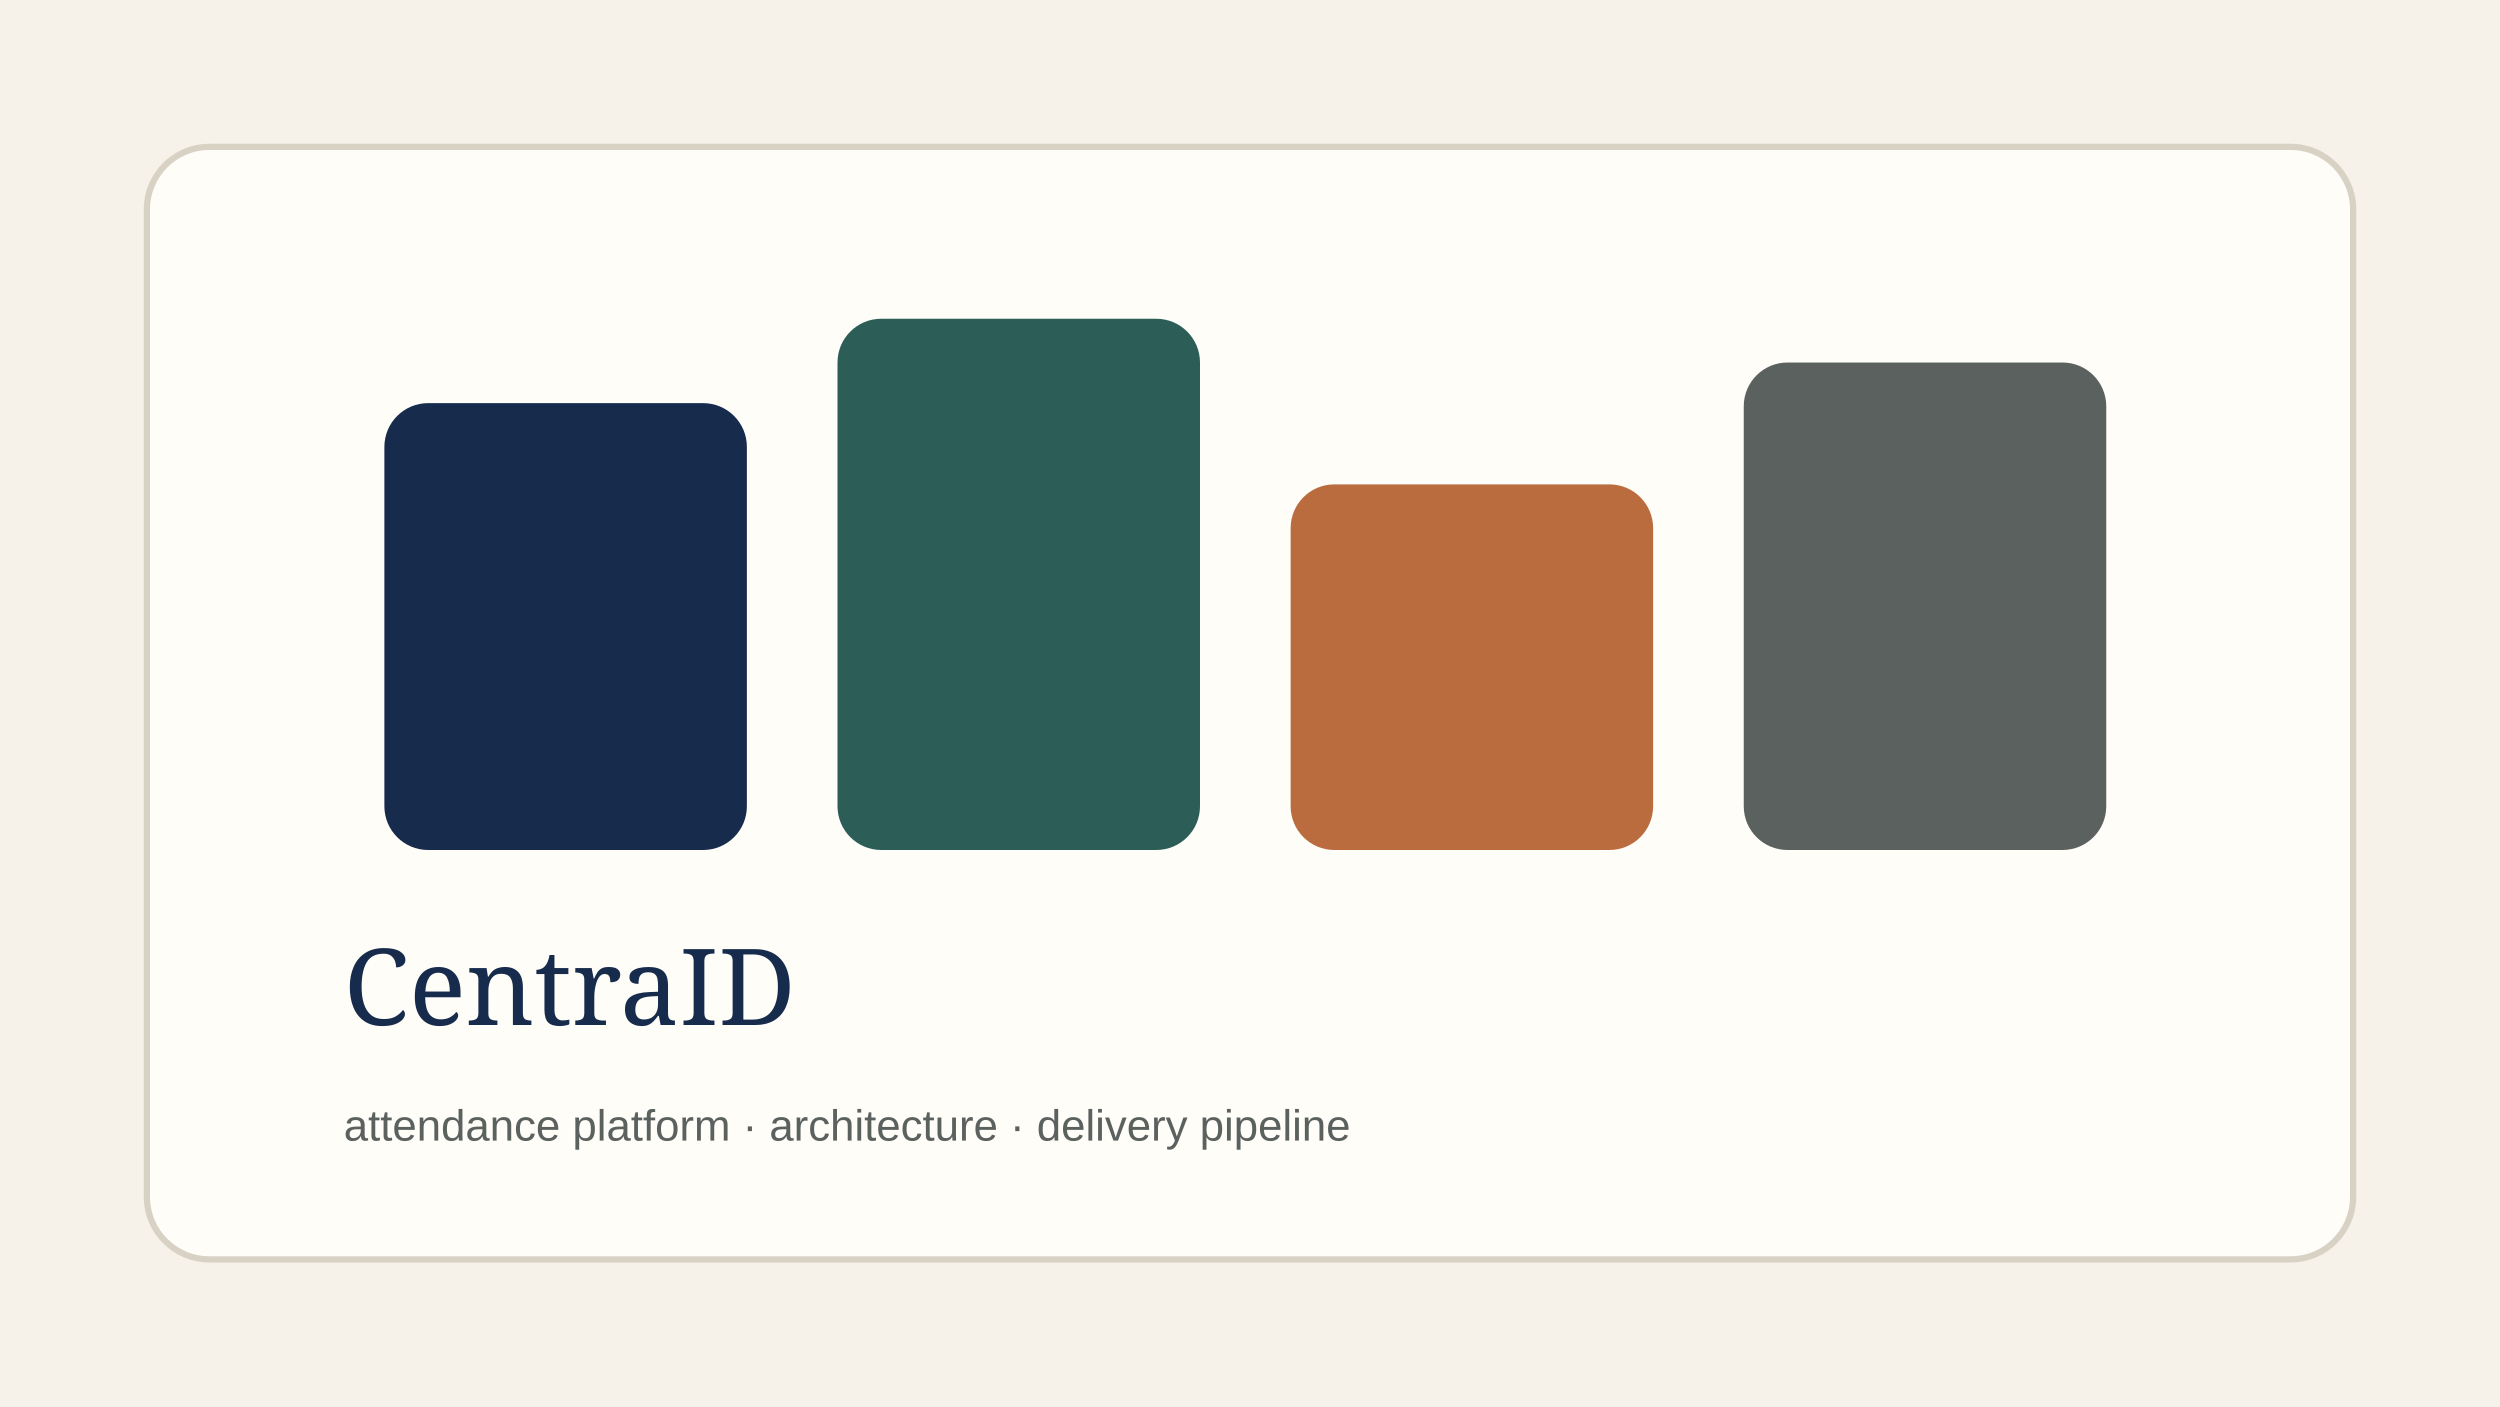
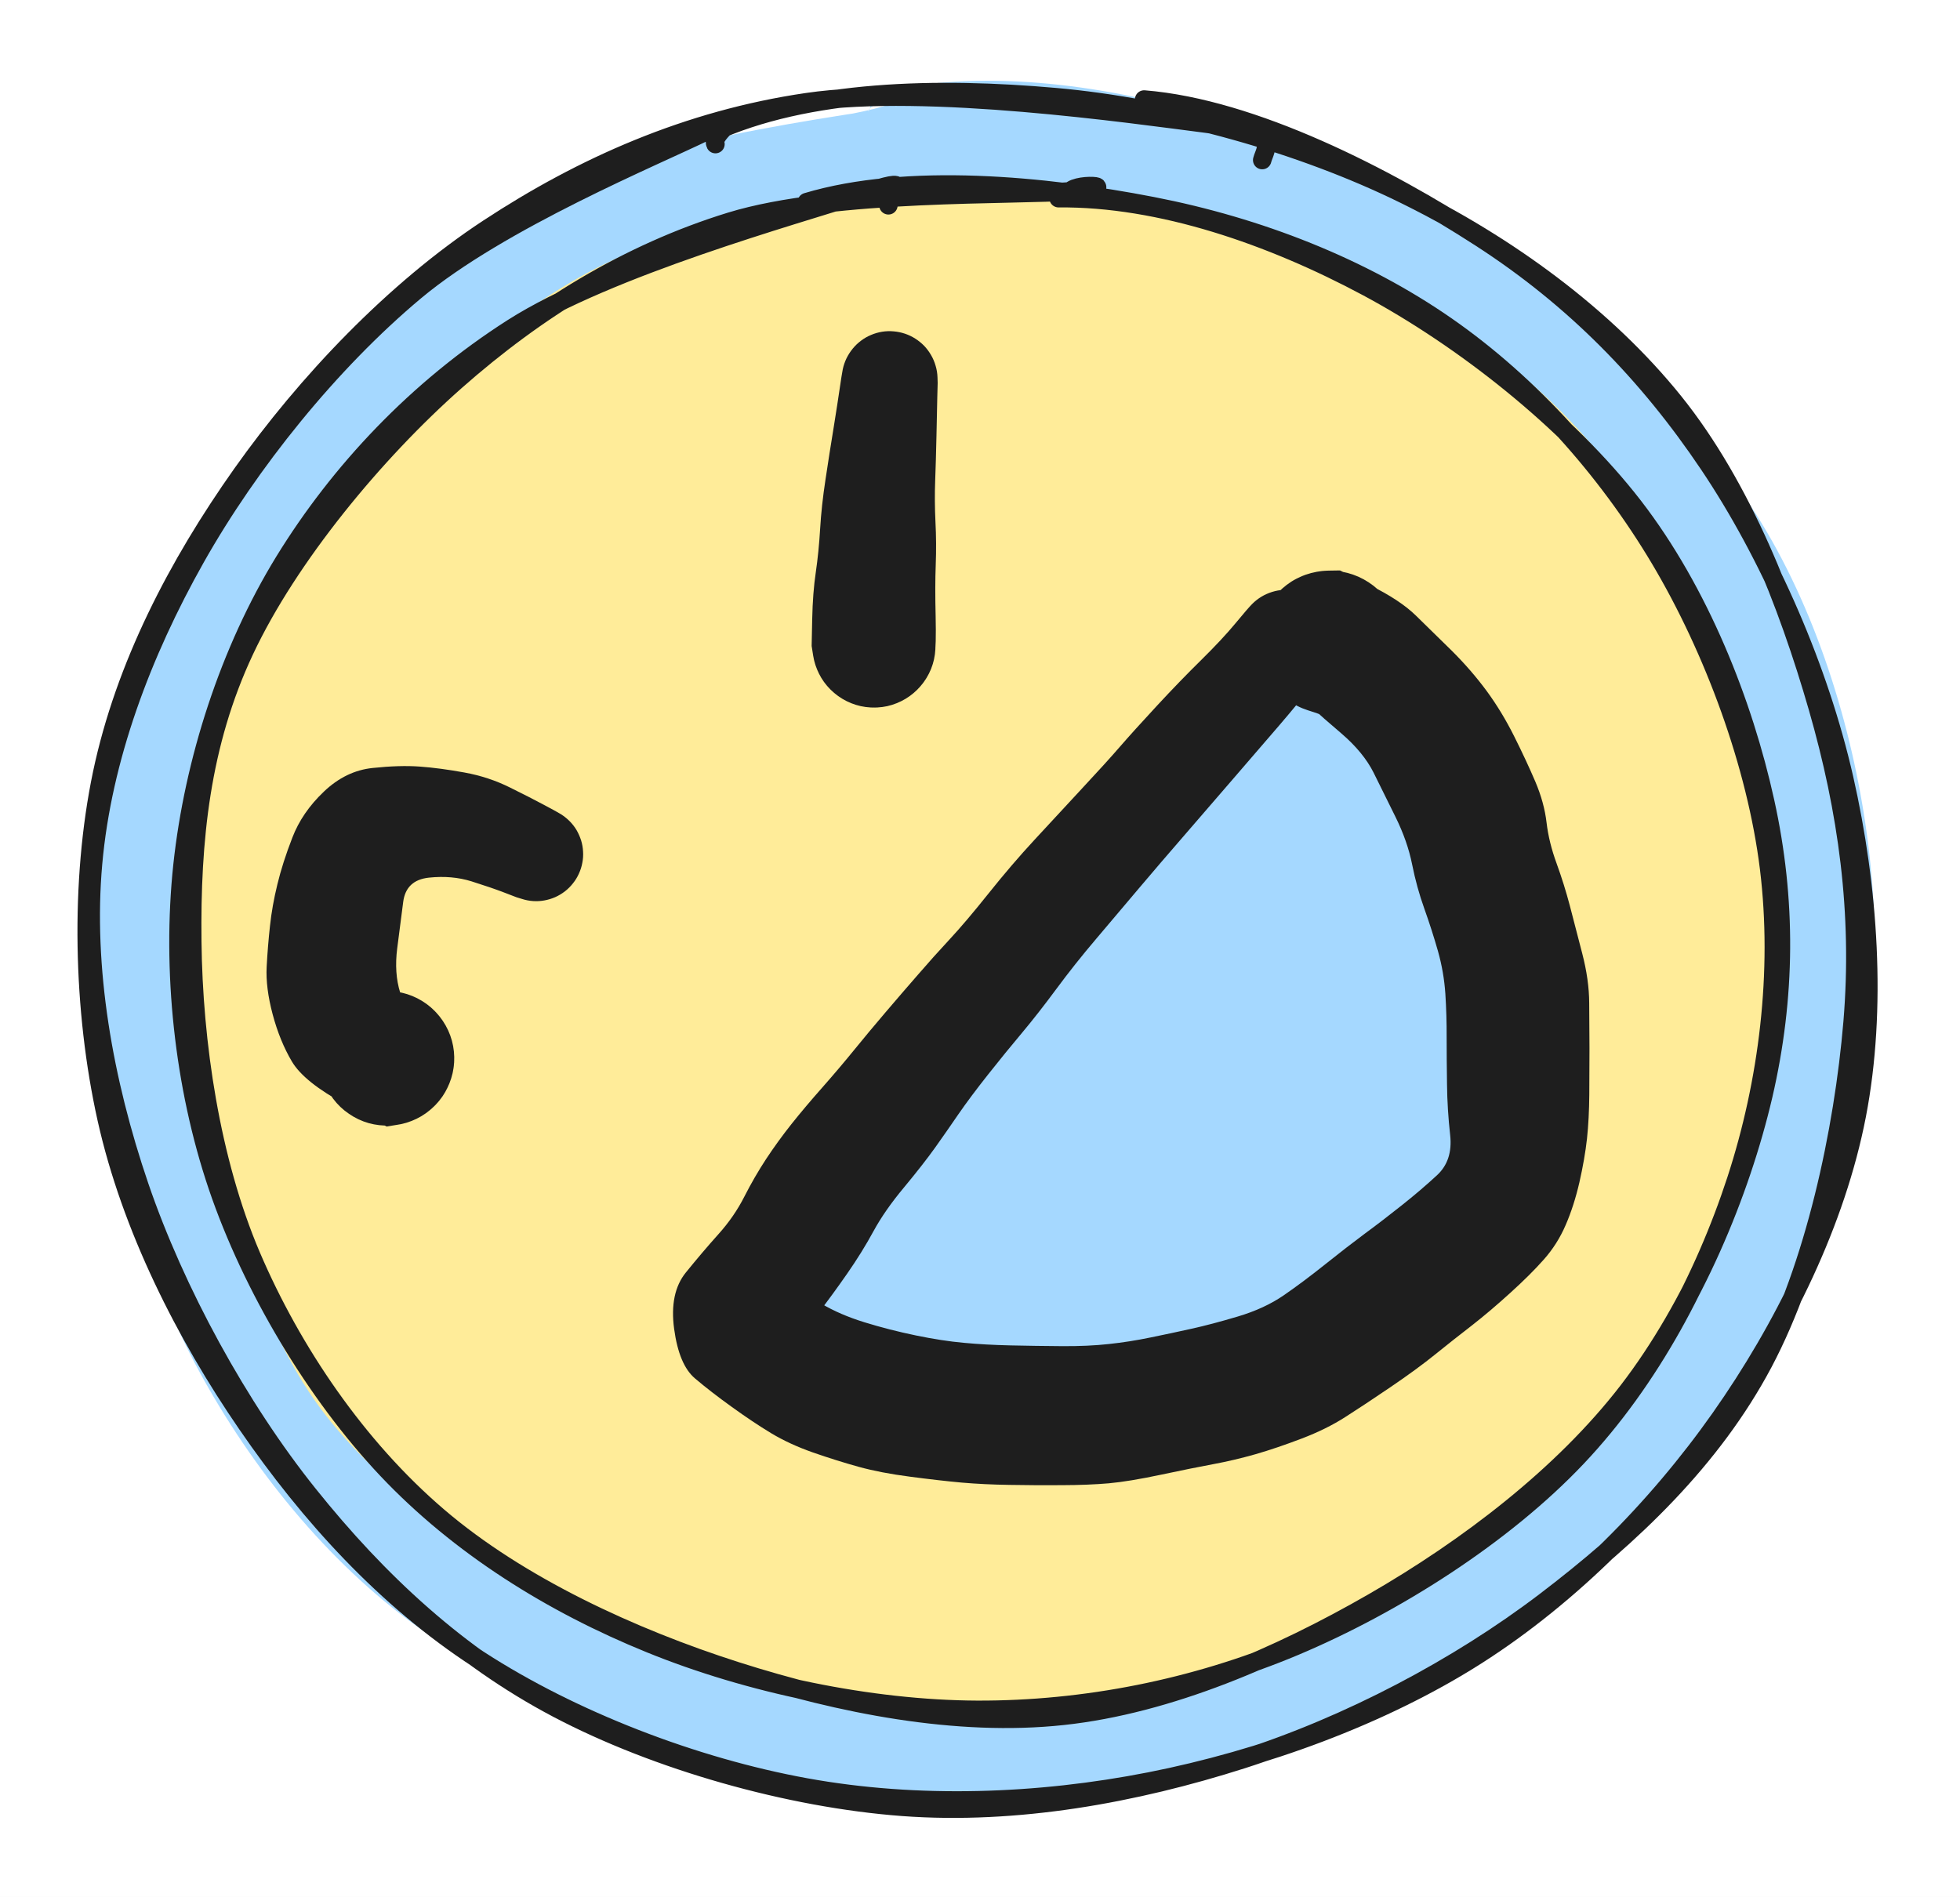
- <svg xmlns="http://www.w3.org/2000/svg" width="1600" height="900" viewBox="0 0 1600 900" fill="none">
-   <rect width="1600" height="900" fill="#F6F2E9" />
-   <rect x="94" y="94" width="1412" height="712" rx="40" fill="#FFFDF8" stroke="#D8D2C5" stroke-width="4" />
-   <rect x="246" y="258" width="232" height="286" rx="28" fill="#172B4D" />
-   <rect x="536" y="204" width="232" height="340" rx="28" fill="#2C5E57" />
-   <rect x="826" y="310" width="232" height="234" rx="28" fill="#BA6C3F" />
-   <rect x="1116" y="232" width="232" height="312" rx="28" fill="#5B615F" />
-   <text x="220" y="656" fill="#172B4D" font-family="Georgia, serif" font-size="68">CentraID</text>
-   <text x="220" y="730" fill="#5B615F" font-family="Arial, sans-serif" font-size="28">attendance platform · architecture · delivery pipeline</text>
+ <svg xmlns="http://www.w3.org/2000/svg" version="1.1" viewBox="0 0 212.288 205.482" width="212.288" height="205.482">
+   <defs>
+     <style class="style-fonts">
+       </style>
+   </defs>
+   <rect x="0" y="0" width="212.288" height="205.482" fill="#ffffff" />
+   <g stroke-linecap="round" transform="translate(10 10) rotate(0 96.14415 92.74082)">
+     <path d="M86.65 1.08 C98.18 -1.26, 112.42 1.07, 124.13 4.37 C135.85 7.67, 147.3 13.51, 156.93 20.88 C166.56 28.25, 175.97 38.06, 181.93 48.6 C187.88 59.14, 191.5 72.18, 192.64 84.15 C193.78 96.12, 192.64 109.04, 188.78 120.42 C184.93 131.79, 177.59 143.3, 169.51 152.39 C161.44 161.49, 150.97 169.59, 140.32 174.98 C129.68 180.36, 117.84 183.65, 105.65 184.71 C93.46 185.78, 79.11 184.63, 67.17 181.35 C55.23 178.07, 43.4 172.72, 34.01 165.04 C24.62 157.37, 16.48 145.88, 10.83 135.29 C5.17 124.7, 1.14 113.15, 0.09 101.51 C-0.97 89.86, 0.88 76.8, 4.5 65.42 C8.11 54.04, 13.91 42.49, 21.78 33.21 C29.65 23.92, 39.32 15.19, 51.72 9.7 C64.11 4.21, 87.51 1.68, 96.15 0.26 C104.79 -1.16, 103.49 -0.16, 103.56 1.19 M84.8 0.1 C96.03 -2.6, 108.97 -0.97, 120.63 2.45 C132.29 5.87, 144.95 12.97, 154.75 20.62 C164.56 28.27, 173.27 38.28, 179.44 48.34 C185.61 58.41, 190.06 69.44, 191.76 81.01 C193.46 92.58, 193.16 106.47, 189.64 117.78 C186.13 129.09, 178.53 139.68, 170.66 148.88 C162.8 158.07, 152.76 167.05, 142.45 172.95 C132.14 178.85, 120.79 182.97, 108.81 184.29 C96.83 185.62, 82.83 183.91, 70.57 180.9 C58.31 177.9, 45.06 173.28, 35.24 166.24 C25.42 159.21, 17.24 148.95, 11.64 138.67 C6.04 128.39, 2.91 116.48, 1.66 104.57 C0.41 92.65, 1.22 78.55, 4.14 67.18 C7.05 55.81, 11.58 45.69, 19.14 36.36 C26.7 27.03, 38.57 16.96, 49.51 11.2 C60.45 5.43, 79 3.27, 84.75 1.77 C90.51 0.27, 83.89 0.73, 84.04 2.19" stroke="none" stroke-width="0" fill="#a5d8ff" />
+     <path d="M113.92 0.78 C125.74 1.73, 140.16 9.17, 150.35 15.76 C160.55 22.34, 168.51 30.54, 175.07 40.3 C181.63 50.06, 187.07 62.57, 189.74 74.32 C192.41 86.07, 193.34 99.26, 191.11 110.81 C188.87 122.36, 183.18 133.88, 176.32 143.63 C169.45 153.39, 160.22 162.78, 149.93 169.34 C139.63 175.9, 126.66 180.59, 114.55 182.97 C102.45 185.35, 89.4 185.82, 77.28 183.62 C65.16 181.42, 51.93 176.32, 41.85 169.77 C31.76 163.22, 23.48 154.08, 16.77 144.31 C10.05 134.55, 4.17 122.94, 1.55 111.19 C-1.07 99.44, -1.39 85.46, 1.05 73.82 C3.5 62.18, 9.22 51.19, 16.19 41.34 C23.16 31.49, 32.68 21.44, 42.89 14.73 C53.1 8.02, 64.49 2.95, 77.45 1.06 C90.42 -0.83, 112.48 2.35, 120.69 3.4 C128.89 4.44, 127.04 6.02, 126.71 7.34 M67.01 4.45 C77.4 -0.36, 91.75 -0.59, 104.27 0.52 C116.79 1.62, 130.97 5.58, 142.14 11.08 C153.32 16.58, 163.84 24.26, 171.3 33.52 C178.75 42.78, 183.65 55.44, 186.88 66.64 C190.1 77.83, 191.64 88.86, 190.66 100.69 C189.67 112.53, 186.53 127.18, 180.98 137.65 C175.42 148.12, 166.72 156.35, 157.31 163.51 C147.89 170.67, 136.1 176.89, 124.51 180.6 C112.92 184.3, 100.14 186.64, 87.79 185.73 C75.45 184.81, 61.16 180.75, 50.43 175.11 C39.7 169.47, 30.97 161.33, 23.42 151.9 C15.86 142.47, 9 129.9, 5.11 118.5 C1.22 107.1, -0.94 94.85, 0.08 83.51 C1.09 72.17, 5.36 60.79, 11.18 50.46 C17 40.13, 25.76 29.24, 34.98 21.53 C44.2 13.83, 61.08 6.88, 66.5 4.22 C71.92 1.57, 66.89 4.4, 67.49 5.61" stroke="#1e1e1e" stroke-width="2" fill="none" />
+   </g>
+   <g stroke-linecap="round" transform="translate(19.78458 20.21) rotate(0 86.14686 82.74353)">
+     <path d="M45.73 9.51 C55.23 3.55, 69.84 1.56, 81.66 0.81 C93.47 0.05, 105.97 1.03, 116.64 4.97 C127.32 8.92, 137.49 16.68, 145.72 24.49 C153.95 32.29, 161.53 41.4, 166.03 51.79 C170.54 62.19, 173.32 75.65, 172.76 86.85 C172.2 98.05, 167.92 108.98, 162.69 119 C157.47 129.03, 150.53 139.67, 141.42 146.99 C132.31 154.3, 119.36 160.06, 108.04 162.92 C96.72 165.77, 84.74 165.84, 73.52 164.11 C62.3 162.39, 50.59 158.58, 40.72 152.56 C30.86 146.53, 20.98 137.32, 14.35 127.95 C7.71 118.59, 2.8 107.28, 0.92 96.38 C-0.97 85.48, 0.19 73.3, 3.04 62.55 C5.88 51.8, 9.2 41.54, 17.98 31.87 C26.75 22.21, 47.73 9.03, 55.69 4.55 C63.64 0.07, 65.39 3.54, 65.72 4.99 M112.02 3.99 C123.29 6.14, 136.65 13.34, 145.57 20.92 C154.5 28.51, 161.33 38.97, 165.56 49.52 C169.78 60.07, 171.03 72.93, 170.92 84.23 C170.8 95.54, 169.26 107.3, 164.89 117.34 C160.52 127.39, 153.55 137.19, 144.72 144.49 C135.89 151.79, 123.34 157.73, 111.9 161.14 C100.46 164.56, 87.46 166.02, 76.08 164.97 C64.69 163.91, 53.78 160.25, 43.58 154.81 C33.38 149.36, 21.64 141.43, 14.89 132.3 C8.15 123.16, 5.31 111.18, 3.1 100.02 C0.89 88.86, -0.4 76.19, 1.63 65.34 C3.67 54.5, 8.27 44.29, 15.31 34.95 C22.34 25.62, 33.43 14.94, 43.85 9.34 C54.28 3.74, 66.32 2.24, 77.85 1.35 C89.37 0.46, 107.27 3.26, 113.01 4.01 C118.75 4.77, 112.6 4.34, 112.29 5.89" stroke="none" stroke-width="0" fill="#ffec99" />
+     <path d="M67.6 1.68 C78.47 -1.58, 93.45 -0.13, 105 2.11 C116.55 4.35, 127.72 8.73, 136.89 15.11 C146.06 21.48, 154.19 30.57, 160.01 40.36 C165.83 50.15, 170.45 62.65, 171.83 73.86 C173.2 85.07, 171.73 96.98, 168.26 107.62 C164.79 118.25, 158.98 129.26, 151.01 137.68 C143.04 146.1, 131.27 153.58, 120.44 158.14 C109.62 162.69, 97.7 165.05, 86.06 165.01 C74.43 164.96, 61.29 162.19, 50.64 157.85 C39.98 153.52, 29.96 147.26, 22.15 139 C14.35 130.74, 7.48 119.2, 3.78 108.3 C0.09 97.39, -1.22 84.83, -0.02 73.55 C1.19 62.26, 5.04 50.3, 11 40.59 C16.96 30.89, 25.35 21.94, 35.73 15.31 C46.11 8.69, 66.51 3.06, 73.29 0.85 C80.08 -1.37, 76.23 0.5, 76.44 2.03 M94.87 1.26 C105.92 1.15, 117.95 5.34, 128.33 10.9 C138.71 16.47, 149.97 25.35, 157.15 34.63 C164.32 43.92, 169.06 55.99, 171.4 66.63 C173.75 77.26, 173.67 87.81, 171.2 98.45 C168.72 109.08, 163.59 121.3, 156.55 130.45 C149.51 139.6, 139.14 147.49, 128.94 153.36 C118.74 159.23, 106.85 164.42, 95.35 165.66 C83.85 166.9, 71.24 164.41, 59.96 160.81 C48.68 157.21, 36.41 151.56, 27.66 144.06 C18.9 136.57, 11.88 126.23, 7.44 115.85 C3.01 105.47, 1.16 92.7, 1.04 81.77 C0.91 70.84, 1.95 60.37, 6.71 50.25 C11.46 40.13, 20.8 28.81, 29.58 21.06 C38.35 13.32, 48.21 7.21, 59.35 3.78 C70.48 0.36, 90.29 1, 96.4 0.5 C102.51 0, 96.15 -0.57, 96 0.78" stroke="#1e1e1e" stroke-width="2" fill="none" />
+   </g>
+   <g transform="translate(58.07208 92.53082) rotate(0 -11.06083 9.359165)" stroke="none">
+     <path fill="#1e1e1e" d="M -2.12,4.67 Q -2.12,4.67 -3.50,4.14 -4.88,3.61 -7.01,2.94 -9.13,2.28 -11.61,2.54 -14.09,2.80 -14.40,5.16 -14.70,7.52 -15.05,10.20 -15.39,12.87 -14.73,14.99 -14.07,17.12 -15.09,15.93 -16.12,14.73 -14.94,14.93 -13.76,15.13 -12.71,15.70 -11.66,16.26 -10.84,17.14 -10.03,18.01 -9.53,19.09 -9.03,20.18 -8.91,21.37 -8.79,22.56 -9.05,23.72 -9.32,24.89 -9.94,25.91 -10.56,26.93 -11.48,27.70 -12.39,28.47 -13.50,28.90 -14.61,29.34 -15.81,29.39 -17.00,29.45 -18.15,29.13 -19.30,28.80 -20.28,28.12 -21.27,27.45 -21.99,26.49 -22.70,25.54 -23.08,24.40 -23.45,23.27 -23.45,22.07 -23.44,20.88 -23.05,19.75 -22.66,18.62 -21.94,17.67 -21.21,16.73 -20.21,16.06 -19.22,15.40 -18.07,15.08 -16.92,14.77 -15.72,14.84 -14.53,14.91 -13.42,15.36 -12.32,15.81 -11.41,16.59 -10.51,17.37 -9.90,18.40 -9.29,19.42 -9.04,20.59 -8.79,21.76 -8.92,22.95 -9.06,24.13 -9.57,25.22 -10.07,26.30 -10.90,27.16 -11.73,28.02 -12.79,28.57 -13.84,29.13 -15.02,29.31 -16.20,29.50 -16.20,29.50 -16.20,29.50 -20.66,27.10 -25.12,24.70 -26.45,22.47 -27.77,20.24 -28.54,17.35 -29.31,14.45 -29.19,12.20 -29.07,9.95 -28.83,7.77 -28.60,5.60 -28.03,3.27 -27.47,0.94 -26.41,-1.79 -25.36,-4.53 -22.99,-6.78 -20.62,-9.04 -17.70,-9.34 -14.78,-9.65 -12.60,-9.49 -10.42,-9.33 -7.78,-8.85 -5.13,-8.37 -2.81,-7.21 -0.49,-6.06 0.81,-5.36 2.12,-4.67 2.65,-4.35 3.18,-4.02 3.61,-3.59 4.05,-3.15 4.37,-2.62 4.68,-2.08 4.87,-1.49 5.05,-0.90 5.08,-0.28 5.12,0.32 5.00,0.93 4.89,1.54 4.63,2.10 4.38,2.67 3.99,3.15 3.61,3.64 3.12,4.02 2.63,4.40 2.07,4.65 1.50,4.90 0.89,5.01 0.29,5.12 -0.32,5.08 -0.94,5.04 -1.53,4.85 -2.12,4.67 -2.12,4.67 L -2.12,4.67 Z" />
+   </g>
+   <g transform="translate(96.35957 41.05541) rotate(0 -0.8508332 14.46416)" stroke="none">
+     <path fill="#1e1e1e" d="M 5.20,0.43 Q 5.20,0.43 5.16,1.90 5.13,3.38 5.07,6.13 5.01,8.89 4.93,11.02 4.85,13.16 4.96,15.47 5.08,17.79 4.99,20.13 4.90,22.48 4.98,25.70 5.05,28.92 4.87,30.00 4.70,31.08 4.18,32.05 3.67,33.01 2.88,33.76 2.08,34.52 1.09,34.97 0.10,35.43 -0.98,35.55 -2.06,35.67 -3.13,35.44 -4.20,35.20 -5.13,34.64 -6.07,34.07 -6.78,33.24 -7.49,32.41 -7.89,31.39 -8.30,30.38 -8.35,29.28 -8.41,28.19 -8.12,27.14 -7.83,26.09 -7.21,25.18 -6.60,24.28 -5.73,23.61 -4.86,22.95 -3.82,22.60 -2.79,22.26 -1.70,22.26 -0.60,22.26 0.42,22.61 1.46,22.95 2.33,23.62 3.20,24.28 3.81,25.18 4.43,26.09 4.72,27.14 5.01,28.19 4.95,29.29 4.89,30.38 4.49,31.39 4.08,32.41 3.37,33.24 2.67,34.07 1.73,34.64 0.79,35.20 -0.26,35.44 -1.33,35.67 -2.42,35.55 -3.51,35.43 -4.50,34.97 -5.49,34.51 -6.28,33.76 -7.08,33.01 -7.59,32.04 -8.10,31.08 -8.28,30.00 -8.45,28.92 -8.45,28.92 -8.45,28.92 -8.39,26.02 -8.33,23.13 -8.00,20.93 -7.68,18.74 -7.53,16.22 -7.38,13.70 -6.95,10.89 -6.53,8.08 -6.07,5.28 -5.62,2.48 -5.41,1.02 -5.20,-0.43 -5.08,-1.05 -4.95,-1.66 -4.68,-2.23 -4.40,-2.80 -4.00,-3.29 -3.61,-3.77 -3.10,-4.15 -2.60,-4.53 -2.02,-4.77 -1.44,-5.02 -0.81,-5.12 -0.19,-5.22 0.43,-5.16 1.05,-5.11 1.65,-4.91 2.25,-4.71 2.78,-4.37 3.31,-4.03 3.75,-3.58 4.18,-3.12 4.49,-2.58 4.81,-2.03 4.98,-1.42 5.16,-0.82 5.18,-0.19 5.20,0.43 5.20,0.43 L 5.20,0.43 Z" />
+   </g>
+   <g transform="translate(139.3266 69.13291) rotate(0 -17.44208 42.11624)" stroke="none">
+     <path d="M-1.51 -0.47 C-6.42 4.49, -21.46 19.4, -29.24 29.12 C-37.03 38.84, -43.89 50.94, -48.2 57.83 C-52.51 64.73, -52.78 67.76, -55.08 70.49 C-57.39 73.22, -61.9 73.05, -62.02 74.2 C-62.14 75.35, -57.89 76.27, -55.81 77.41 C-53.73 78.55, -52.12 79.73, -49.54 81.04 C-46.96 82.34, -43.18 84.33, -40.33 85.24 C-37.47 86.14, -36.75 87.02, -32.4 86.46 C-28.06 85.9, -19.34 82.82, -14.27 81.86 C-9.2 80.89, -4.52 81.32, -1.97 80.65 C0.57 79.98, -3.22 80.78, 1.01 77.85 C5.24 74.93, 19.23 66.98, 23.42 63.11 C27.6 59.24, 25.79 60.01, 26.14 54.61 C26.48 49.22, 26.95 36.52, 25.48 30.72 C24.01 24.93, 18.66 23.14, 17.33 19.85 C16 16.55, 19.09 14.14, 17.48 10.97 C15.86 7.79, 9.76 2.65, 7.66 0.78 C5.55 -1.09, 4.94 -0.24, 4.84 -0.24" stroke="none" stroke-width="0" fill="#a5d8ff" fill-rule="evenodd" />
+     <path fill="#1e1e1e" d="M 4.15,3.26 Q 4.15,3.26 2.85,5.01 1.54,6.75 -0.76,9.43 -3.06,12.11 -5.70,15.16 -8.33,18.21 -10.96,21.25 -13.60,24.29 -15.95,27.07 -18.30,29.85 -20.61,32.58 -22.92,35.30 -24.90,37.98 -26.89,40.67 -28.64,42.76 -30.39,44.84 -32.32,47.28 -34.24,49.71 -35.51,51.55 -36.77,53.39 -38.04,55.18 -39.32,56.97 -41.40,59.48 -43.49,61.98 -44.72,64.24 -45.95,66.51 -47.58,68.85 -49.21,71.19 -50.58,72.96 -51.94,74.74 -53.49,76.89 -55.04,79.04 -53.85,76.68 -52.65,74.32 -54.30,71.17 -55.96,68.01 -54.17,69.45 -52.39,70.88 -50.38,72.08 -48.37,73.28 -45.68,74.11 -42.99,74.94 -40.13,75.53 -37.27,76.12 -34.93,76.33 -32.59,76.55 -29.87,76.61 -27.15,76.67 -24.31,76.69 -21.47,76.71 -19.22,76.46 -16.97,76.22 -14.71,75.75 -12.45,75.29 -10.30,74.81 -8.15,74.34 -5.26,73.48 -2.37,72.62 -0.28,71.18 1.81,69.74 4.20,67.83 6.59,65.92 8.50,64.50 10.42,63.09 12.49,61.44 14.56,59.80 16.30,58.19 18.05,56.59 17.74,53.82 17.43,51.05 17.40,48.32 17.36,45.58 17.36,43.22 17.37,40.85 17.22,38.51 17.06,36.17 16.42,33.90 15.77,31.62 14.95,29.32 14.12,27.01 13.62,24.50 13.12,22.00 11.83,19.38 10.54,16.77 9.45,14.57 8.35,12.37 5.95,10.31 3.55,8.25 3.55,8.22 3.54,8.19 2.33,7.81 1.12,7.42 0.10,6.67 -0.92,5.92 -1.65,4.88 -2.38,3.84 -2.74,2.63 -3.10,1.41 -3.06,0.14 -3.01,-1.12 -2.56,-2.31 -2.11,-3.50 -1.31,-4.48 -0.50,-5.46 0.56,-6.14 1.64,-6.81 2.87,-7.10 4.11,-7.40 5.37,-7.29 6.64,-7.17 7.80,-6.66 8.96,-6.14 9.90,-5.29 10.84,-4.43 11.45,-3.32 12.07,-2.21 12.30,-0.96 12.52,0.28 12.34,1.54 12.16,2.79 11.58,3.93 11.01,5.06 10.10,5.95 9.20,6.84 8.05,7.39 6.91,7.95 5.65,8.11 4.39,8.27 3.14,8.01 1.90,7.76 0.80,7.13 -0.29,6.49 -1.13,5.54 -1.97,4.59 -2.46,3.41 -2.95,2.24 -3.04,0.98 -3.13,-0.28 -2.82,-1.51 -2.50,-2.74 -1.80,-3.80 -1.11,-4.87 -0.11,-5.65 0.88,-6.44 2.07,-6.87 3.27,-7.29 4.54,-7.32 5.81,-7.34 5.81,-7.34 5.81,-7.34 9.07,-5.73 12.33,-4.12 14.04,-2.44 15.76,-0.76 17.90,1.34 20.03,3.46 21.69,5.71 23.34,7.96 24.67,10.62 26.00,13.28 26.97,15.55 27.93,17.82 28.18,19.96 28.43,22.11 29.27,24.40 30.10,26.69 30.70,28.97 31.29,31.25 32.04,34.13 32.79,37.01 32.80,39.52 32.82,42.02 32.83,44.43 32.83,46.83 32.81,49.44 32.79,52.06 32.56,54.22 32.32,56.38 31.74,58.94 31.15,61.50 30.25,63.57 29.36,65.64 27.89,67.30 26.42,68.96 24.23,70.94 22.05,72.92 20.09,74.45 18.12,75.97 16.14,77.57 14.16,79.17 11.29,81.12 8.42,83.07 6.38,84.37 4.34,85.68 1.66,86.70 -1.01,87.72 -3.32,88.39 -5.64,89.05 -7.90,89.47 -10.16,89.89 -13.60,90.62 -17.04,91.35 -19.25,91.55 -21.45,91.74 -24.34,91.75 -27.23,91.77 -29.99,91.72 -32.74,91.68 -35.17,91.47 -37.59,91.25 -40.77,90.83 -43.94,90.42 -46.33,89.76 -48.71,89.10 -51.27,88.21 -53.83,87.31 -55.82,86.11 -57.80,84.91 -60.07,83.27 -62.34,81.64 -64.06,80.18 -65.78,78.72 -66.31,74.83 -66.84,70.93 -65.04,68.71 -63.25,66.50 -61.53,64.58 -59.81,62.67 -58.71,60.50 -57.61,58.34 -56.35,56.42 -55.09,54.51 -53.61,52.64 -52.12,50.77 -50.27,48.68 -48.42,46.58 -46.81,44.60 -45.20,42.62 -43.41,40.52 -41.62,38.42 -39.91,36.46 -38.21,34.49 -36.47,32.62 -34.73,30.75 -32.24,27.63 -29.75,24.51 -27.26,21.82 -24.78,19.14 -22.16,16.31 -19.53,13.49 -18.04,11.77 -16.54,10.04 -14.02,7.32 -11.50,4.60 -9.21,2.35 -6.92,0.09 -5.54,-1.58 -4.15,-3.26 -3.70,-3.71 -3.25,-4.16 -2.71,-4.49 -2.16,-4.82 -1.55,-5.01 -0.94,-5.20 -0.30,-5.24 0.32,-5.27 0.95,-5.16 1.58,-5.04 2.16,-4.78 2.74,-4.52 3.24,-4.12 3.74,-3.73 4.13,-3.23 4.53,-2.72 4.79,-2.14 5.05,-1.56 5.16,-0.93 5.28,-0.31 5.24,0.32 5.20,0.96 5.01,1.56 4.82,2.17 4.48,2.72 4.15,3.26 4.15,3.26 L 4.15,3.26 Z" />
+   </g>
</svg>
